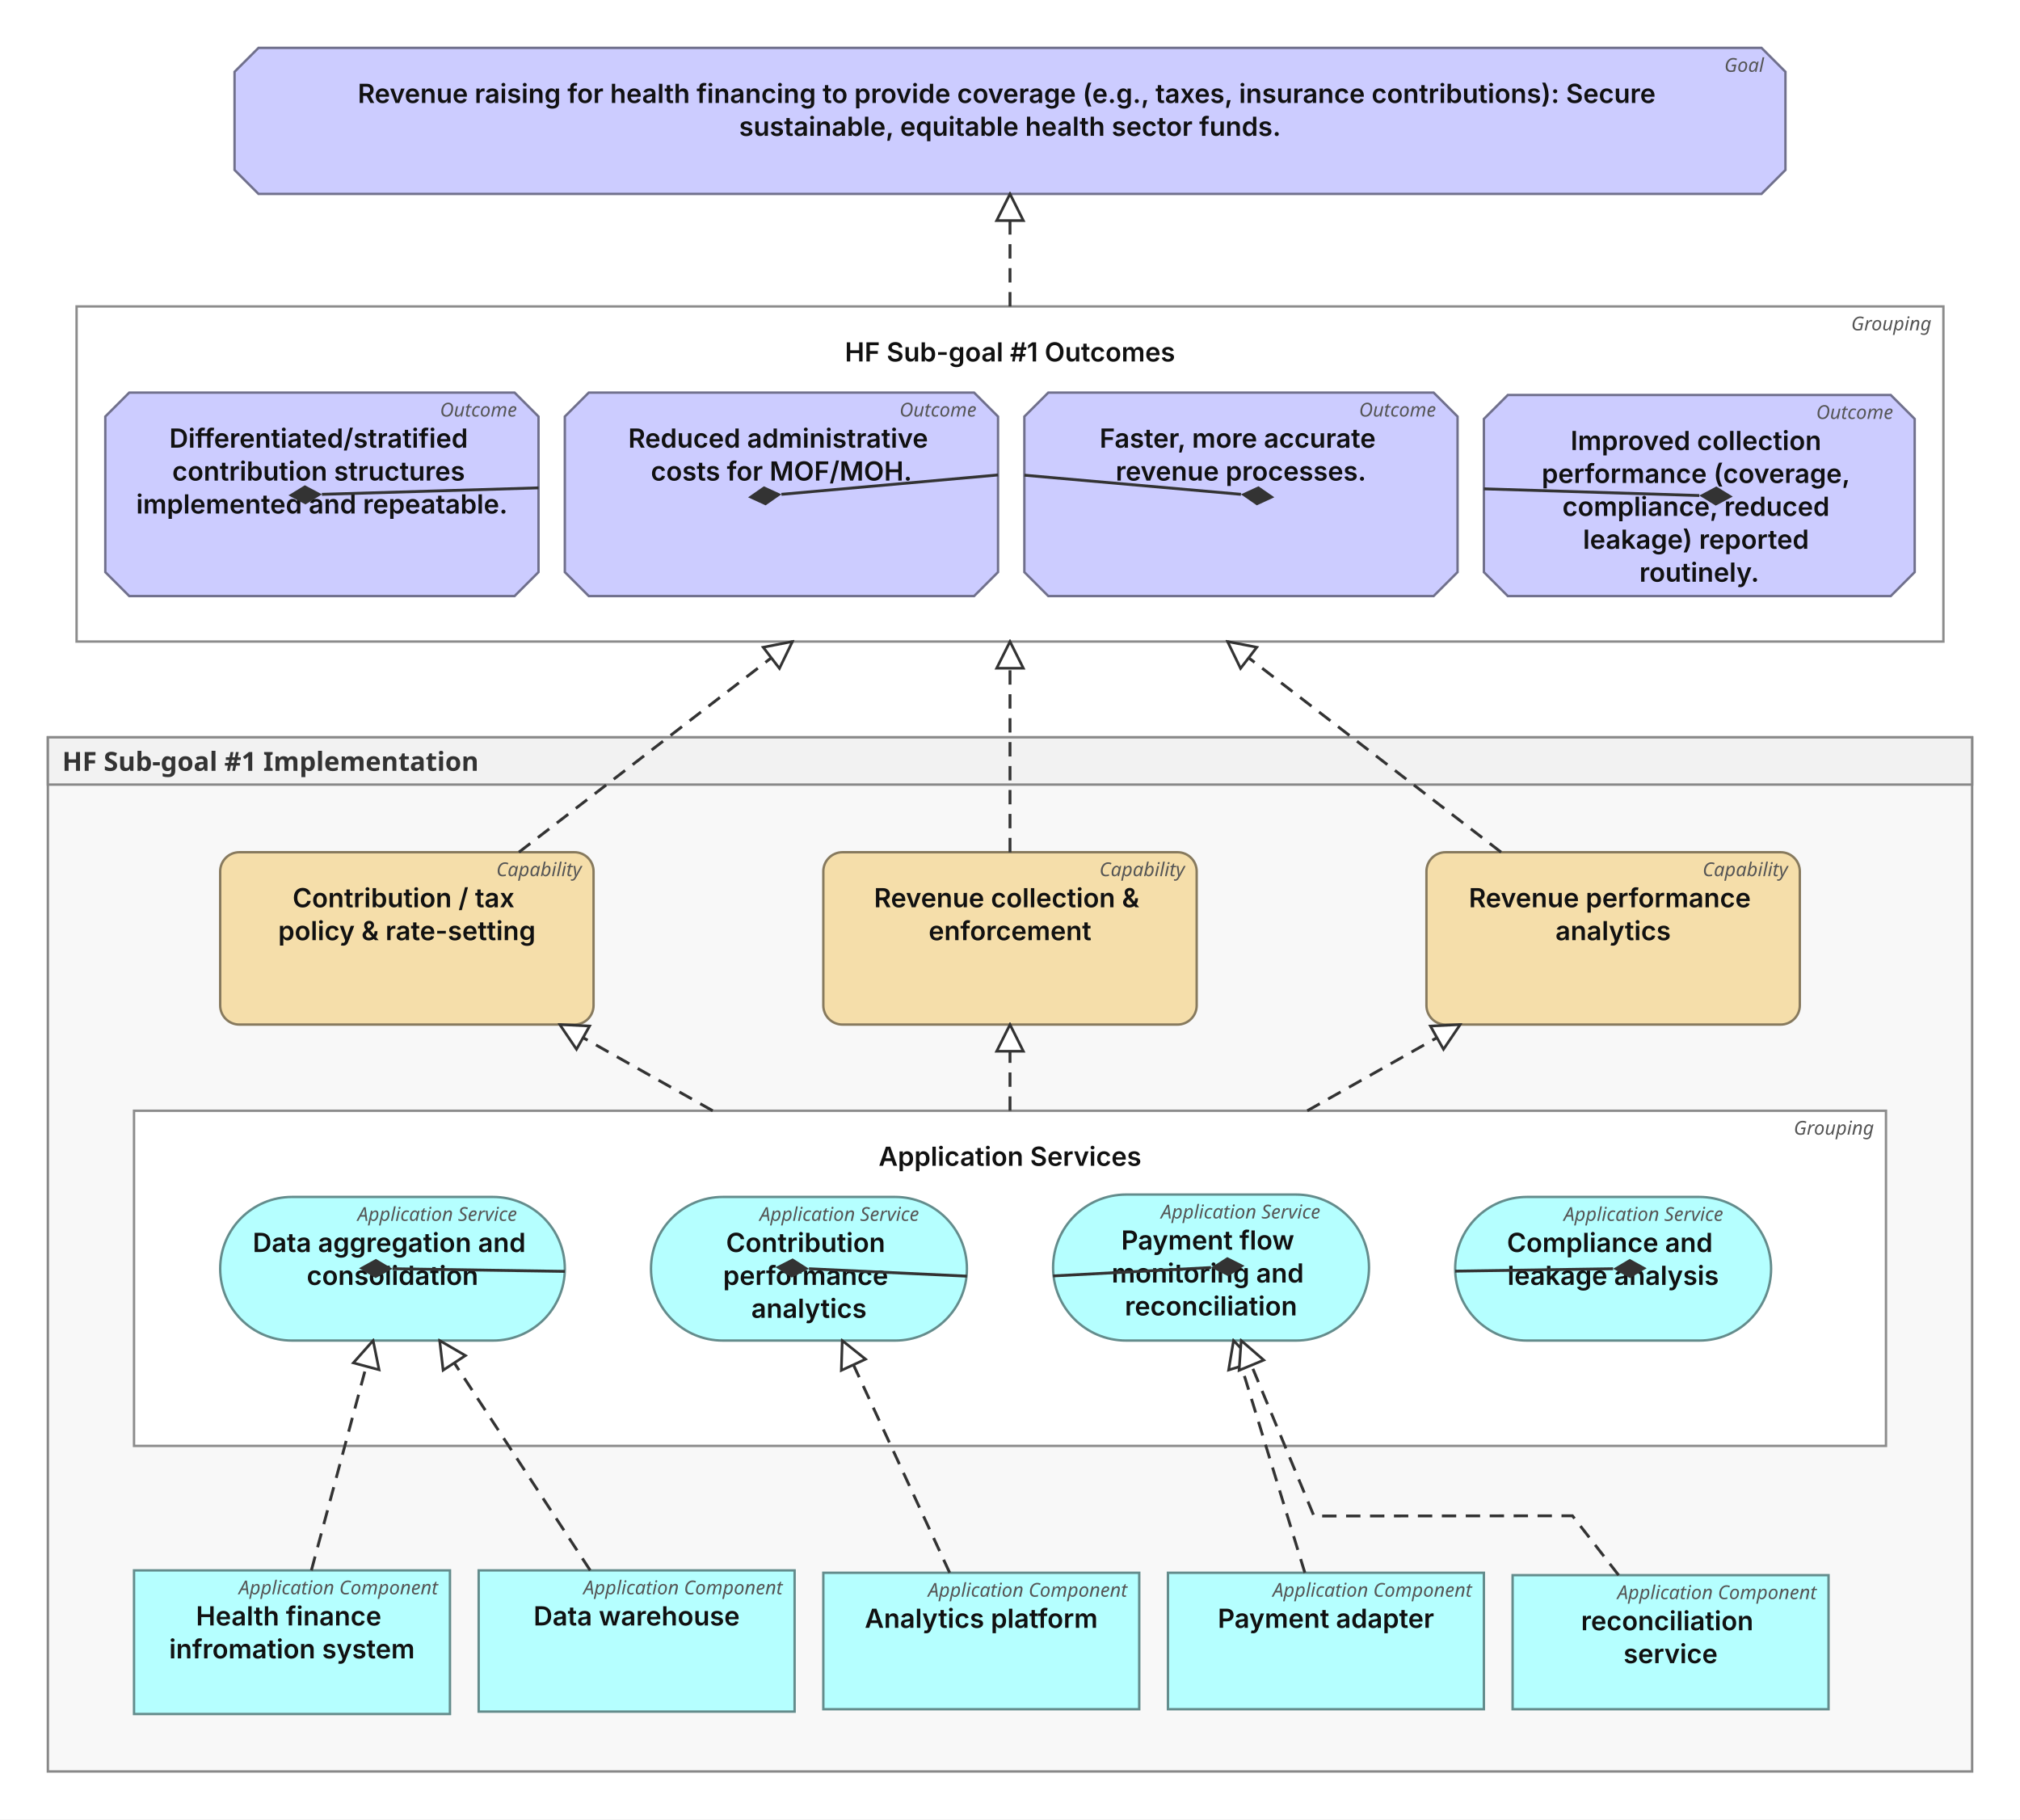
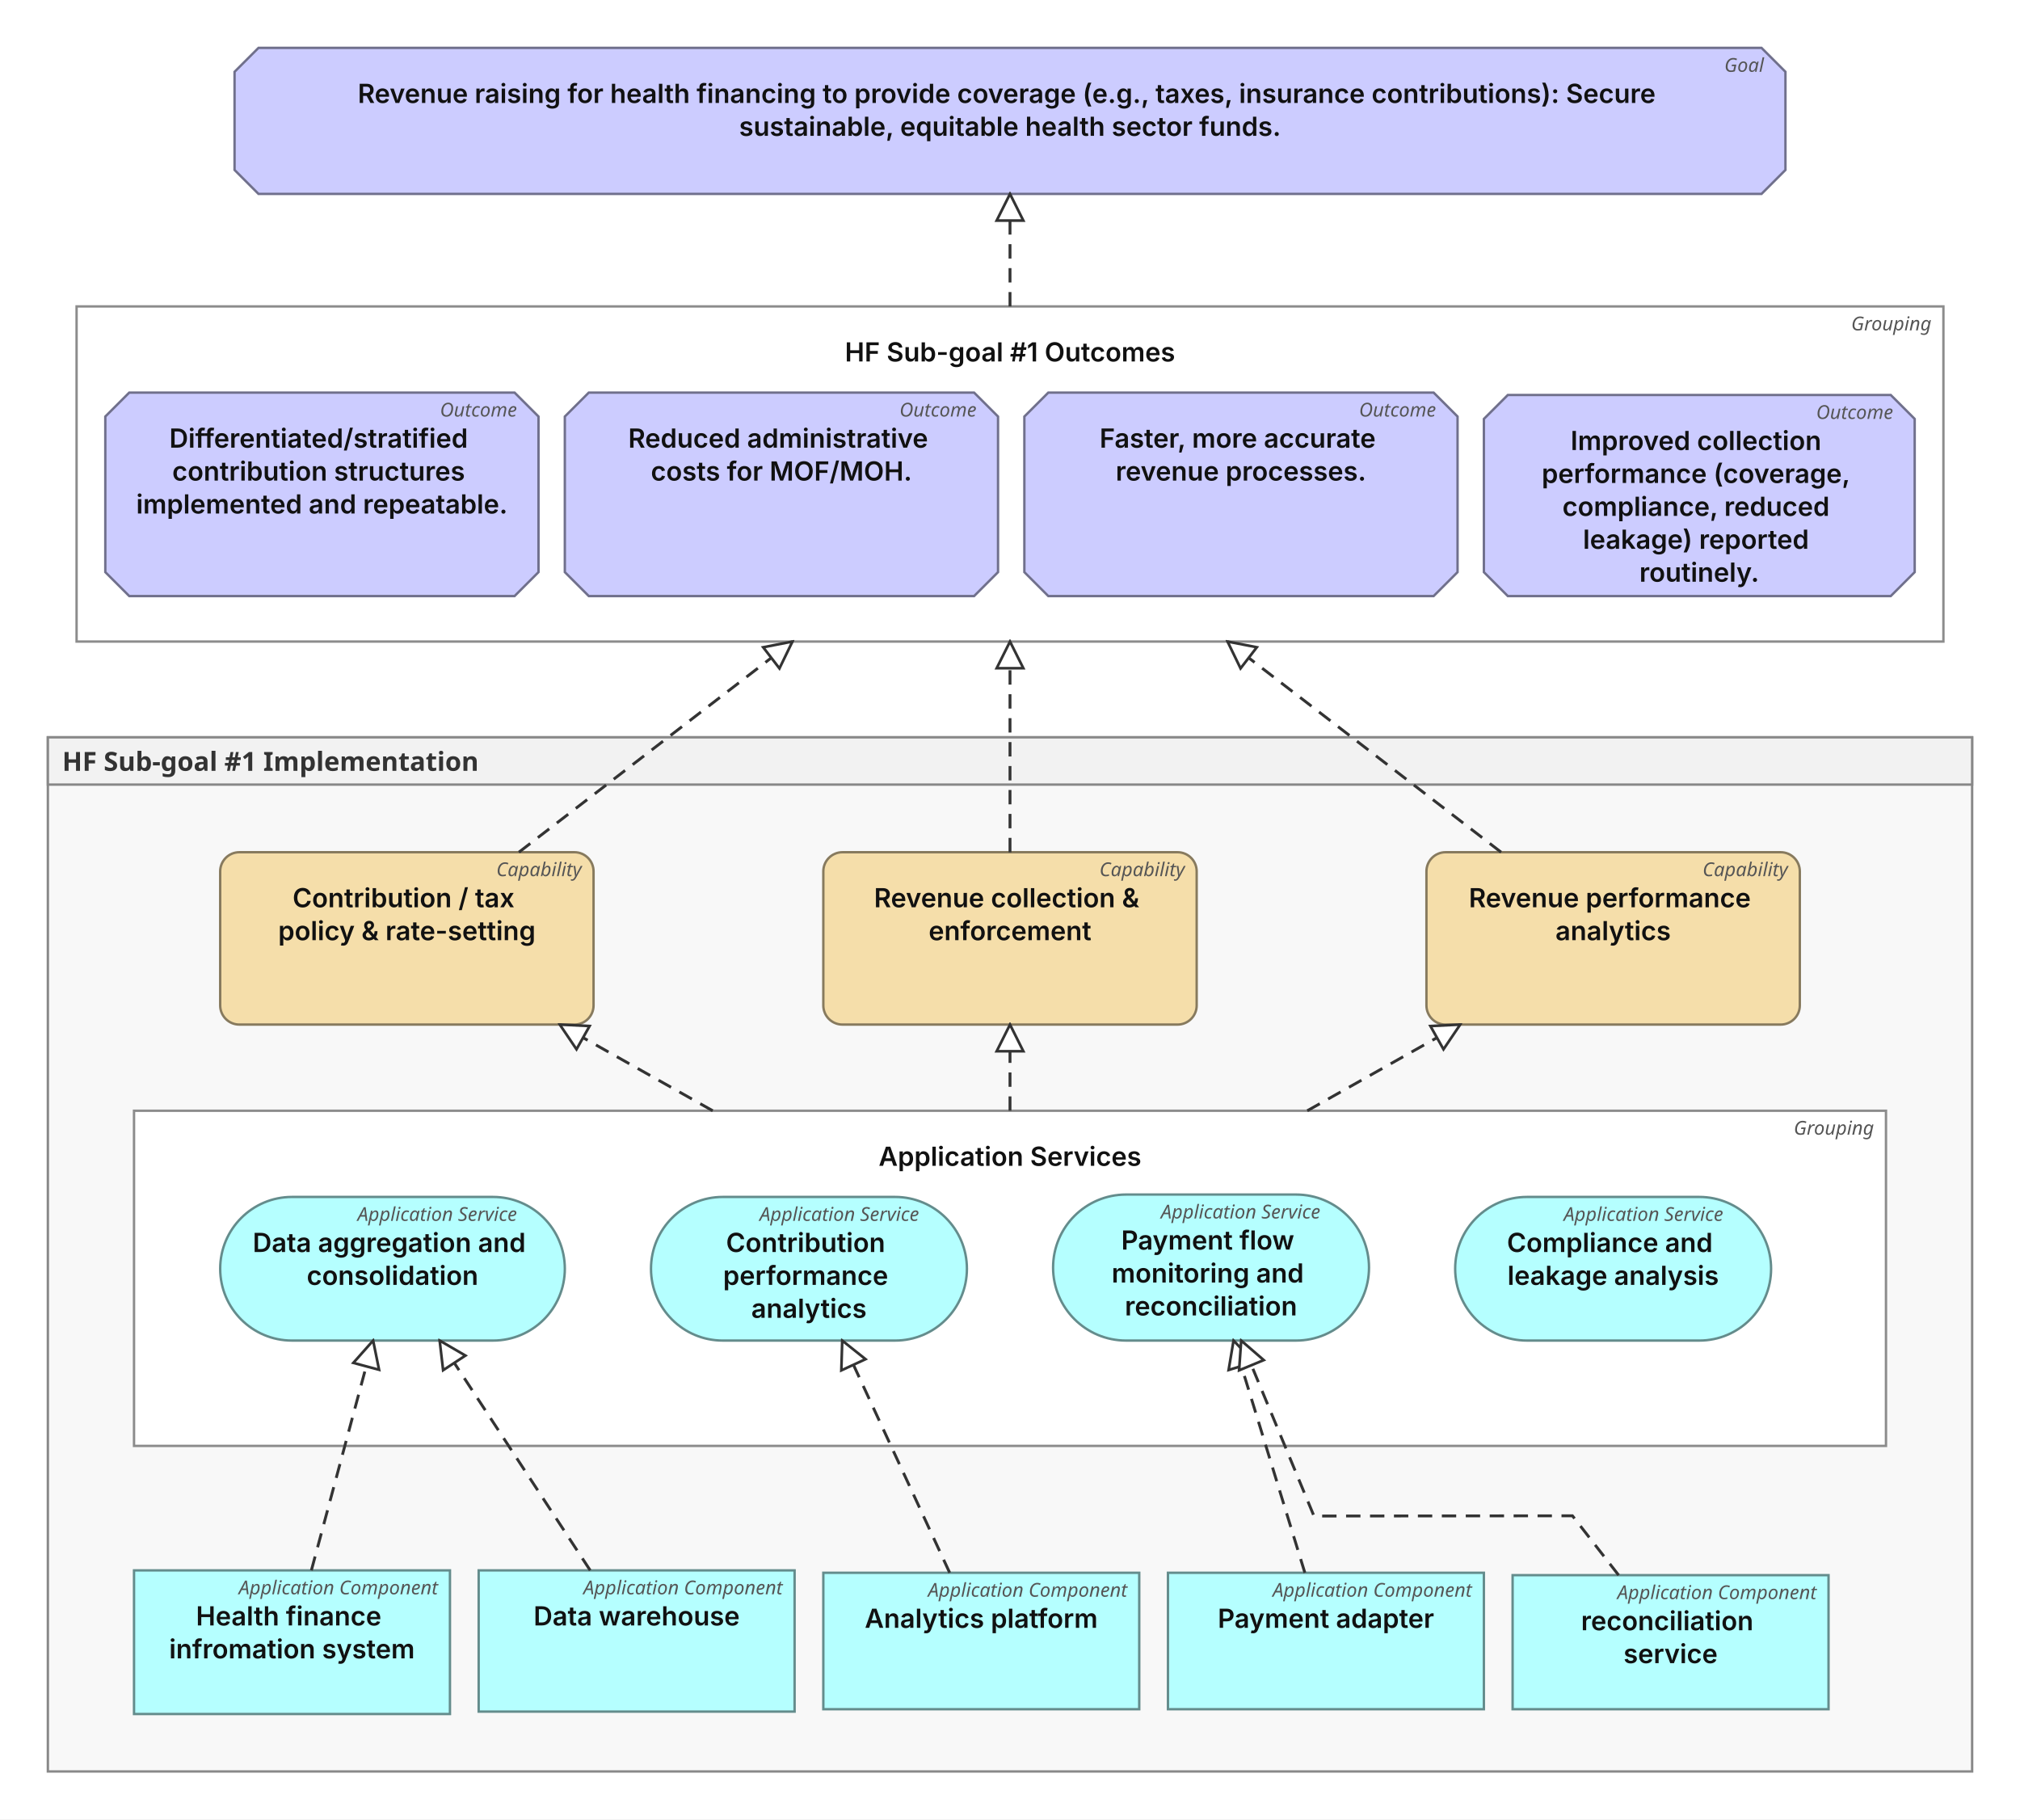
<svg xmlns="http://www.w3.org/2000/svg" viewBox="100 76 844 760" width="844" height="760" role="img" aria-labelledby="av-title">
  <style>
.av-name{font:600 11px system-ui,-apple-system,"Segoe UI",sans-serif;fill:#111}
.av-type{font:italic 8px system-ui,sans-serif;fill:#555}
.av-group{font:600 11px system-ui,sans-serif;fill:#333}
.av-note{font:10px system-ui,sans-serif;fill:#222}
.av-rel{font:9px system-ui,sans-serif;fill:#333;paint-order:stroke;stroke:#fff;stroke-width:3px}
a:hover rect,a:hover polygon,a:focus rect,a:focus polygon{stroke:#06c;stroke-width:2.5}
</style>
  <defs>
    <marker id="arrow-open" viewBox="0 0 12 12" refX="11" refY="6" markerWidth="11" markerHeight="11" orient="auto-start-reverse" markerUnits="userSpaceOnUse">
      <path d="M1 1 L11 6 L1 11" fill="none" stroke="#333" stroke-width="1.3" />
    </marker>
    <marker id="arrow-filled" viewBox="0 0 12 12" refX="11" refY="6" markerWidth="11" markerHeight="11" orient="auto-start-reverse" markerUnits="userSpaceOnUse">
      <path d="M1 1 L11 6 L1 11 Z" fill="#333" />
    </marker>
    <marker id="arrow-small" viewBox="0 0 10 10" refX="9" refY="5" markerWidth="8" markerHeight="8" orient="auto-start-reverse" markerUnits="userSpaceOnUse">
      <path d="M1 1 L9 5 L1 9" fill="none" stroke="#333" stroke-width="1.2" />
    </marker>
    <marker id="triangle-hollow" viewBox="0 0 14 14" refX="13" refY="7" markerWidth="13" markerHeight="13" orient="auto-start-reverse" markerUnits="userSpaceOnUse">
      <path d="M1 1 L13 7 L1 13 Z" fill="#fff" stroke="#333" stroke-width="1.2" />
    </marker>
    <marker id="diamond-filled" viewBox="0 0 16 10" refX="1" refY="5" markerWidth="16" markerHeight="10" orient="auto-start-reverse" markerUnits="userSpaceOnUse">
      <path d="M1 5 L8 1 L15 5 L8 9 Z" fill="#333" />
    </marker>
    <marker id="diamond-hollow" viewBox="0 0 16 10" refX="1" refY="5" markerWidth="16" markerHeight="10" orient="auto-start-reverse" markerUnits="userSpaceOnUse">
      <path d="M1 5 L8 1 L15 5 L8 9 Z" fill="#fff" stroke="#333" stroke-width="1.2" />
    </marker>
    <marker id="dot" viewBox="0 0 8 8" refX="4" refY="4" markerWidth="7" markerHeight="7" orient="auto" markerUnits="userSpaceOnUse">
      <circle cx="4" cy="4" r="3.2" fill="#333" />
    </marker>
    <pattern id="missing" width="8" height="8" patternUnits="userSpaceOnUse" patternTransform="rotate(45)">
      <rect width="8" height="8" fill="#fff" />
      <line x1="0" y1="0" x2="0" y2="8" stroke="#d33" stroke-width="2" />
    </pattern>
  </defs>
  <rect x="100" y="76" width="844" height="760" fill="#fff" />
  <a href="../../../en/dpi-h-ra/archimate/0.2.0-draft.3/elements/id-70d2329bcee6491aa113006670ec7741/" target="_top">
    <polygon points="208,96 836,96 846,106 846,147 836,157 208,157 198,147 198,106" fill="#ccccff" stroke="#70708c" stroke-width="1" />
    <text class="av-type" x="837" y="106" text-anchor="end">Goal</text>
    <text class="av-name" x="522" y="119" text-anchor="middle">
      <tspan x="522" dy="0">Revenue raising for health financing to provide coverage (e.g., taxes, insurance contributions): Secure</tspan>
      <tspan x="522" dy="13.75">sustainable, equitable health sector funds.</tspan>
    </text>
  </a>
  <g class="av-g">
    <rect x="120" y="384" width="804" height="432" fill="#f2f2f2" fill-opacity=".55" stroke="#888" />
    <rect x="120" y="384" width="804" height="19.75" fill="#f2f2f2" stroke="#888" />
    <text class="av-group" x="126" y="398">HF Sub-goal #1 Implementation</text>
  </g>
  <a href="../../../en/dpi-h-ra/archimate/0.2.0-draft.3/elements/id-bd75752b66bc4fb4b685a4976a8f275c/" target="_top">
    <rect x="192" y="432" width="156" height="72" rx="8" fill="#f5deaa" stroke="#877a5e" stroke-width="1" />
    <text class="av-type" x="343" y="442" text-anchor="end">Capability</text>
    <text class="av-name" x="270" y="455" text-anchor="middle">
      <tspan x="270" dy="0">Contribution / tax</tspan>
      <tspan x="270" dy="13.75">policy &amp; rate-setting</tspan>
    </text>
  </a>
  <a href="../../../en/dpi-h-ra/archimate/0.2.0-draft.3/elements/id-2c5d3f070dbd46ba8c053e09c67c8d6d/" target="_top">
    <rect x="444" y="432" width="156" height="72" rx="8" fill="#f5deaa" stroke="#877a5e" stroke-width="1" />
    <text class="av-type" x="595" y="442" text-anchor="end">Capability</text>
    <text class="av-name" x="522" y="455" text-anchor="middle">
      <tspan x="522" dy="0">Revenue collection &amp;</tspan>
      <tspan x="522" dy="13.75">enforcement</tspan>
    </text>
  </a>
  <a href="../../../en/dpi-h-ra/archimate/0.2.0-draft.3/elements/id-d60926686c52438d904f0c0b76bd1fd6/" target="_top">
    <rect x="696" y="432" width="156" height="72" rx="8" fill="#f5deaa" stroke="#877a5e" stroke-width="1" />
    <text class="av-type" x="847" y="442" text-anchor="end">Capability</text>
    <text class="av-name" x="774" y="455" text-anchor="middle">
      <tspan x="774" dy="0">Revenue performance</tspan>
      <tspan x="774" dy="13.75">analytics</tspan>
    </text>
  </a>
  <a href="../../../en/dpi-h-ra/archimate/0.2.0-draft.3/elements/id-e6a88164333548fbae1406a4263aca1c/" target="_top">
    <rect x="156" y="540" width="732" height="140" fill="#ffffff" stroke="#8c8c8c" stroke-width="1" />
    <text class="av-type" x="883" y="550" text-anchor="end">Grouping</text>
    <text class="av-name" x="522" y="563" text-anchor="middle">
      <tspan x="522" dy="0">Application Services</tspan>
    </text>
  </a>
  <a href="../../../en/dpi-h-ra/archimate/0.2.0-draft.3/elements/id-c986f2c62f214190bf46fbf458752c0c/" target="_top">
    <rect x="192" y="576" width="144" height="60" rx="30" fill="#b5ffff" stroke="#648c8c" stroke-width="1" />
    <text class="av-type" x="316" y="586" text-anchor="end">Application Service</text>
    <text class="av-name" x="264" y="599" text-anchor="middle">
      <tspan x="264" dy="0">Data aggregation and</tspan>
      <tspan x="264" dy="13.75">consolidation</tspan>
    </text>
  </a>
  <a href="../../../en/dpi-h-ra/archimate/0.2.0-draft.3/elements/id-f29100a5b133490d967545b88035d58f/" target="_top">
    <rect x="372" y="576" width="132" height="60" rx="30" fill="#b5ffff" stroke="#648c8c" stroke-width="1" />
    <text class="av-type" x="484" y="586" text-anchor="end">Application Service</text>
    <text class="av-name" x="438" y="599" text-anchor="middle">
      <tspan x="438" dy="0">Contribution</tspan>
      <tspan x="438" dy="13.75">performance</tspan>
      <tspan x="438" dy="13.75">analytics</tspan>
    </text>
  </a>
  <a href="../../../en/dpi-h-ra/archimate/0.2.0-draft.3/elements/id-4b65bc3ce9c0416d86a7bdd9d66cff0e/" target="_top">
    <rect x="540" y="575" width="132" height="61" rx="30.5" fill="#b5ffff" stroke="#648c8c" stroke-width="1" />
    <text class="av-type" x="651.667" y="585" text-anchor="end">Application Service</text>
    <text class="av-name" x="606" y="598" text-anchor="middle">
      <tspan x="606" dy="0">Payment flow</tspan>
      <tspan x="606" dy="13.75">monitoring and</tspan>
      <tspan x="606" dy="13.75">reconciliation</tspan>
    </text>
  </a>
  <a href="../../../en/dpi-h-ra/archimate/0.2.0-draft.3/elements/id-48aa579b6e6541c5bf1d4d5136acf3f9/" target="_top">
    <rect x="708" y="576" width="132" height="60" rx="30" fill="#b5ffff" stroke="#648c8c" stroke-width="1" />
    <text class="av-type" x="820" y="586" text-anchor="end">Application Service</text>
    <text class="av-name" x="774" y="599" text-anchor="middle">
      <tspan x="774" dy="0">Compliance and</tspan>
      <tspan x="774" dy="13.75">leakage analysis</tspan>
    </text>
  </a>
  <a href="../../../en/dpi-h-ra/archimate/0.2.0-draft.3/elements/id-f85f250918724a1c8480c469056b209e/" target="_top">
    <rect x="156" y="732" width="132" height="60" fill="#b5ffff" stroke="#648c8c" stroke-width="1" />
    <text class="av-type" x="283" y="742" text-anchor="end">Application Component</text>
    <text class="av-name" x="222" y="755" text-anchor="middle">
      <tspan x="222" dy="0">Health finance</tspan>
      <tspan x="222" dy="13.75">infromation system</tspan>
    </text>
  </a>
  <a href="../../../en/dpi-h-ra/archimate/0.2.0-draft.3/elements/id-906608b6f1d44531b3824a4adcd89313/" target="_top">
    <rect x="300" y="732" width="132" height="59" fill="#b5ffff" stroke="#648c8c" stroke-width="1" />
    <text class="av-type" x="427" y="742" text-anchor="end">Application Component</text>
    <text class="av-name" x="366" y="755" text-anchor="middle">
      <tspan x="366" dy="0">Data warehouse</tspan>
    </text>
  </a>
  <a href="../../../en/dpi-h-ra/archimate/0.2.0-draft.3/elements/id-db1b1fbba3e44508a596b6dff23cec05/" target="_top">
    <rect x="444" y="733" width="132" height="57" fill="#b5ffff" stroke="#648c8c" stroke-width="1" />
    <text class="av-type" x="571" y="743" text-anchor="end">Application Component</text>
    <text class="av-name" x="510" y="756" text-anchor="middle">
      <tspan x="510" dy="0">Analytics platform</tspan>
    </text>
  </a>
  <a href="../../../en/dpi-h-ra/archimate/0.2.0-draft.3/elements/id-0d5f3016c6d84a3eb6493b7fa34a1de3/" target="_top">
    <rect x="588" y="733" width="132" height="57" fill="#b5ffff" stroke="#648c8c" stroke-width="1" />
    <text class="av-type" x="715" y="743" text-anchor="end">Application Component</text>
    <text class="av-name" x="654" y="756" text-anchor="middle">
      <tspan x="654" dy="0">Payment adapter</tspan>
    </text>
  </a>
  <a href="../../../en/dpi-h-ra/archimate/0.2.0-draft.3/elements/id-08cf2a2986f84f63814d5ca6f62f54d3/" target="_top">
    <rect x="732" y="734" width="132" height="56" fill="#b5ffff" stroke="#648c8c" stroke-width="1" />
    <text class="av-type" x="859" y="744" text-anchor="end">Application Component</text>
    <text class="av-name" x="798" y="757" text-anchor="middle">
      <tspan x="798" dy="0">reconciliation</tspan>
      <tspan x="798" dy="13.75">service</tspan>
    </text>
  </a>
  <a href="../../../en/dpi-h-ra/archimate/0.2.0-draft.3/elements/id-c3c6f434a1bb427d826bb828117bee7f/" target="_top">
    <rect x="132" y="204" width="780" height="140" fill="#ffffff" stroke="#8c8c8c" stroke-width="1" />
    <text class="av-type" x="907" y="214" text-anchor="end">Grouping</text>
    <text class="av-name" x="522" y="227" text-anchor="middle">
      <tspan x="522" dy="0">HF Sub-goal #1 Outcomes</tspan>
    </text>
  </a>
  <a href="../../../en/dpi-h-ra/archimate/0.2.0-draft.3/elements/id-faa4d8de9fcb43168335558f065648cd/" target="_top">
    <polygon points="154,240 315,240 325,250 325,315 315,325 154,325 144,315 144,250" fill="#ccccff" stroke="#70708c" stroke-width="1" />
    <text class="av-type" x="316" y="250" text-anchor="end">Outcome</text>
    <text class="av-name" x="234.5" y="263" text-anchor="middle">
      <tspan x="234.5" dy="0">Differentiated/stratified</tspan>
      <tspan x="234.5" dy="13.75">contribution structures</tspan>
      <tspan x="234.5" dy="13.75">implemented and repeatable.</tspan>
    </text>
  </a>
  <a href="../../../en/dpi-h-ra/archimate/0.2.0-draft.3/elements/id-031d31a794354ce4be9bb3cbc4e4fae7/" target="_top">
    <polygon points="346,240 507,240 517,250 517,315 507,325 346,325 336,315 336,250" fill="#ccccff" stroke="#70708c" stroke-width="1" />
    <text class="av-type" x="508" y="250" text-anchor="end">Outcome</text>
    <text class="av-name" x="426.5" y="263" text-anchor="middle">
      <tspan x="426.5" dy="0">Reduced administrative</tspan>
      <tspan x="426.5" dy="13.75">costs for MOF/MOH.</tspan>
    </text>
  </a>
  <a href="../../../en/dpi-h-ra/archimate/0.2.0-draft.3/elements/id-e57fb08cb5e247be9dd1be26210c3868/" target="_top">
    <polygon points="538,240 699,240 709,250 709,315 699,325 538,325 528,315 528,250" fill="#ccccff" stroke="#70708c" stroke-width="1" />
    <text class="av-type" x="700" y="250" text-anchor="end">Outcome</text>
    <text class="av-name" x="618.5" y="263" text-anchor="middle">
      <tspan x="618.5" dy="0">Faster, more accurate</tspan>
      <tspan x="618.5" dy="13.75">revenue processes.</tspan>
    </text>
  </a>
  <a href="../../../en/dpi-h-ra/archimate/0.2.0-draft.3/elements/id-184256d44345431aa474269afebc58c7/" target="_top">
    <polygon points="730,241 890,241 900,251 900,315 890,325 730,325 720,315 720,251" fill="#ccccff" stroke="#70708c" stroke-width="1" />
    <text class="av-type" x="891" y="251" text-anchor="end">Outcome</text>
    <text class="av-name" x="810" y="264" text-anchor="middle">
      <tspan x="810" dy="0">Improved collection</tspan>
      <tspan x="810" dy="13.75">performance (coverage,</tspan>
      <tspan x="810" dy="13.75">compliance, reduced</tspan>
      <tspan x="810" dy="13.75">leakage) reported</tspan>
      <tspan x="810" dy="13.75">routinely.</tspan>
    </text>
  </a>
  <a href="../../../en/dpi-h-ra/archimate/0.2.0-draft.3/relationships/id-177eebf078a34d44acd8e1bc7d5b0589/" target="_top">
    <path d="M316.8 432 L431.1 344" fill="none" stroke="#333" stroke-width="1.2" stroke-dasharray="6 4" marker-end="url(#triangle-hollow)" />
    <path d="M316.8 432 L431.1 344" fill="none" stroke="transparent" stroke-width="8" />
  </a>
  <a href="../../../en/dpi-h-ra/archimate/0.2.0-draft.3/relationships/id-c3401afda09f421ebd73a15c80188388/" target="_top">
    <path d="M522 432 L522 344" fill="none" stroke="#333" stroke-width="1.2" stroke-dasharray="6 4" marker-end="url(#triangle-hollow)" />
    <path d="M522 432 L522 344" fill="none" stroke="transparent" stroke-width="8" />
  </a>
  <a href="../../../en/dpi-h-ra/archimate/0.2.0-draft.3/relationships/id-cbd4fb60088c4e579203efd2f8fc7443/" target="_top">
    <path d="M727.2 432 L612.9 344" fill="none" stroke="#333" stroke-width="1.2" stroke-dasharray="6 4" marker-end="url(#triangle-hollow)" />
    <path d="M727.2 432 L612.9 344" fill="none" stroke="transparent" stroke-width="8" />
  </a>
-   <a href="../../../en/dpi-h-ra/archimate/0.2.0-draft.3/relationships/id-22a2042defe14925981c9286e39cf7be/" target="_top">
-     <path d="M264 606 L336 607.1" fill="none" stroke="#333" stroke-width="1.2" marker-start="url(#diamond-filled)" />
-     <path d="M264 606 L336 607.1" fill="none" stroke="transparent" stroke-width="8" />
-   </a>
-   <a href="../../../en/dpi-h-ra/archimate/0.2.0-draft.3/relationships/id-d65b1e4ed6df4d9eb610c0c2282e3f31/" target="_top">
-     <path d="M438 606 L504 609.1" fill="none" stroke="#333" stroke-width="1.2" marker-start="url(#diamond-filled)" />
-     <path d="M438 606 L504 609.1" fill="none" stroke="transparent" stroke-width="8" />
-   </a>
-   <a href="../../../en/dpi-h-ra/archimate/0.2.0-draft.3/relationships/id-7db7cc1c0e2f46cca970f99d3b01821b/" target="_top">
-     <path d="M606 605.5 L540 609" fill="none" stroke="#333" stroke-width="1.2" marker-start="url(#diamond-filled)" />
-     <path d="M606 605.5 L540 609" fill="none" stroke="transparent" stroke-width="8" />
-   </a>
-   <a href="../../../en/dpi-h-ra/archimate/0.2.0-draft.3/relationships/id-f7b8fc5227fc47a38068ad65180382ed/" target="_top">
-     <path d="M774 606 L708 607" fill="none" stroke="#333" stroke-width="1.2" marker-start="url(#diamond-filled)" />
-     <path d="M774 606 L708 607" fill="none" stroke="transparent" stroke-width="8" />
-   </a>
  <a href="../../../en/dpi-h-ra/archimate/0.2.0-draft.3/relationships/id-e5c6fa99c6204cff90cc4b0862a14bc1/" target="_top">
    <path d="M397.8 540 L333.9 504" fill="none" stroke="#333" stroke-width="1.2" stroke-dasharray="6 4" marker-end="url(#triangle-hollow)" />
    <path d="M397.8 540 L333.9 504" fill="none" stroke="transparent" stroke-width="8" />
  </a>
  <a href="../../../en/dpi-h-ra/archimate/0.2.0-draft.3/relationships/id-91c10c2295074acd80a5ffc722633a94/" target="_top">
    <path d="M522 540 L522 504" fill="none" stroke="#333" stroke-width="1.2" stroke-dasharray="6 4" marker-end="url(#triangle-hollow)" />
    <path d="M522 540 L522 504" fill="none" stroke="transparent" stroke-width="8" />
  </a>
  <a href="../../../en/dpi-h-ra/archimate/0.2.0-draft.3/relationships/id-c1c5ba876ee541dbab51c9eb2d4d0e0b/" target="_top">
    <path d="M646.2 540 L710.1 504" fill="none" stroke="#333" stroke-width="1.2" stroke-dasharray="6 4" marker-end="url(#triangle-hollow)" />
    <path d="M646.2 540 L710.1 504" fill="none" stroke="transparent" stroke-width="8" />
  </a>
  <a href="../../../en/dpi-h-ra/archimate/0.2.0-draft.3/relationships/id-96eb05645e284a45951a0408586f86fd/" target="_top">
    <path d="M230.1 732 L255.9 636" fill="none" stroke="#333" stroke-width="1.2" stroke-dasharray="6 4" marker-end="url(#triangle-hollow)" />
    <path d="M230.1 732 L255.9 636" fill="none" stroke="transparent" stroke-width="8" />
  </a>
  <a href="../../../en/dpi-h-ra/archimate/0.2.0-draft.3/relationships/id-c8d1ba09a564408eadd6e04a880e16ac/" target="_top">
    <path d="M346.6 732 L283.7 636" fill="none" stroke="#333" stroke-width="1.2" stroke-dasharray="6 4" marker-end="url(#triangle-hollow)" />
    <path d="M346.6 732 L283.7 636" fill="none" stroke="transparent" stroke-width="8" />
  </a>
  <a href="../../../en/dpi-h-ra/archimate/0.2.0-draft.3/relationships/id-1d85e400ef7f474d8e838e06fa31618e/" target="_top">
    <path d="M496.8 733 L451.9 636" fill="none" stroke="#333" stroke-width="1.2" stroke-dasharray="6 4" marker-end="url(#triangle-hollow)" />
    <path d="M496.8 733 L451.9 636" fill="none" stroke="transparent" stroke-width="8" />
  </a>
  <a href="../../../en/dpi-h-ra/archimate/0.2.0-draft.3/relationships/id-7edd487e074d4745a329b49ab0918f83/" target="_top">
    <path d="M645.2 733 L615.4 636" fill="none" stroke="#333" stroke-width="1.2" stroke-dasharray="6 4" marker-end="url(#triangle-hollow)" />
    <path d="M645.2 733 L615.4 636" fill="none" stroke="transparent" stroke-width="8" />
  </a>
  <a href="../../../en/dpi-h-ra/archimate/0.2.0-draft.3/relationships/id-f07176c5f19444a1b18839b4f694f8cb/" target="_top">
    <path d="M776.3 734 L757 709.2 L649 709.3 L618.6 636" fill="none" stroke="#333" stroke-width="1.2" stroke-dasharray="6 4" marker-end="url(#triangle-hollow)" />
    <path d="M776.3 734 L757 709.2 L649 709.3 L618.6 636" fill="none" stroke="transparent" stroke-width="8" />
  </a>
-   <a href="../../../en/dpi-h-ra/archimate/0.2.0-draft.3/relationships/id-57fb0613cb3c44868733236ef4661cfa/" target="_top">
-     <path d="M234.5 282.5 L325 279.8" fill="none" stroke="#333" stroke-width="1.2" marker-start="url(#diamond-filled)" />
-     <path d="M234.5 282.5 L325 279.8" fill="none" stroke="transparent" stroke-width="8" />
-   </a>
-   <a href="../../../en/dpi-h-ra/archimate/0.2.0-draft.3/relationships/id-28a7603ba8c1440fb1f74a263939f305/" target="_top">
-     <path d="M426.5 282.5 L517 274.4" fill="none" stroke="#333" stroke-width="1.2" marker-start="url(#diamond-filled)" />
-     <path d="M426.5 282.5 L517 274.4" fill="none" stroke="transparent" stroke-width="8" />
-   </a>
-   <a href="../../../en/dpi-h-ra/archimate/0.2.0-draft.3/relationships/id-ec826cceff304b93b6be9d417f6b6789/" target="_top">
-     <path d="M618.5 282.5 L528 274.5" fill="none" stroke="#333" stroke-width="1.2" marker-start="url(#diamond-filled)" />
-     <path d="M618.5 282.5 L528 274.5" fill="none" stroke="transparent" stroke-width="8" />
-   </a>
-   <a href="../../../en/dpi-h-ra/archimate/0.2.0-draft.3/relationships/id-f8ebd5aa248f4f8584dd0e36b67b8cb8/" target="_top">
-     <path d="M810 283 L720 280.2" fill="none" stroke="#333" stroke-width="1.2" marker-start="url(#diamond-filled)" />
-     <path d="M810 283 L720 280.2" fill="none" stroke="transparent" stroke-width="8" />
-   </a>
  <a href="../../../en/dpi-h-ra/archimate/0.2.0-draft.3/relationships/id-d31f724045b548e1a5f75007c060d29b/" target="_top">
    <path d="M522 204 L522 157" fill="none" stroke="#333" stroke-width="1.2" stroke-dasharray="6 4" marker-end="url(#triangle-hollow)" />
    <path d="M522 204 L522 157" fill="none" stroke="transparent" stroke-width="8" />
  </a>
</svg>
